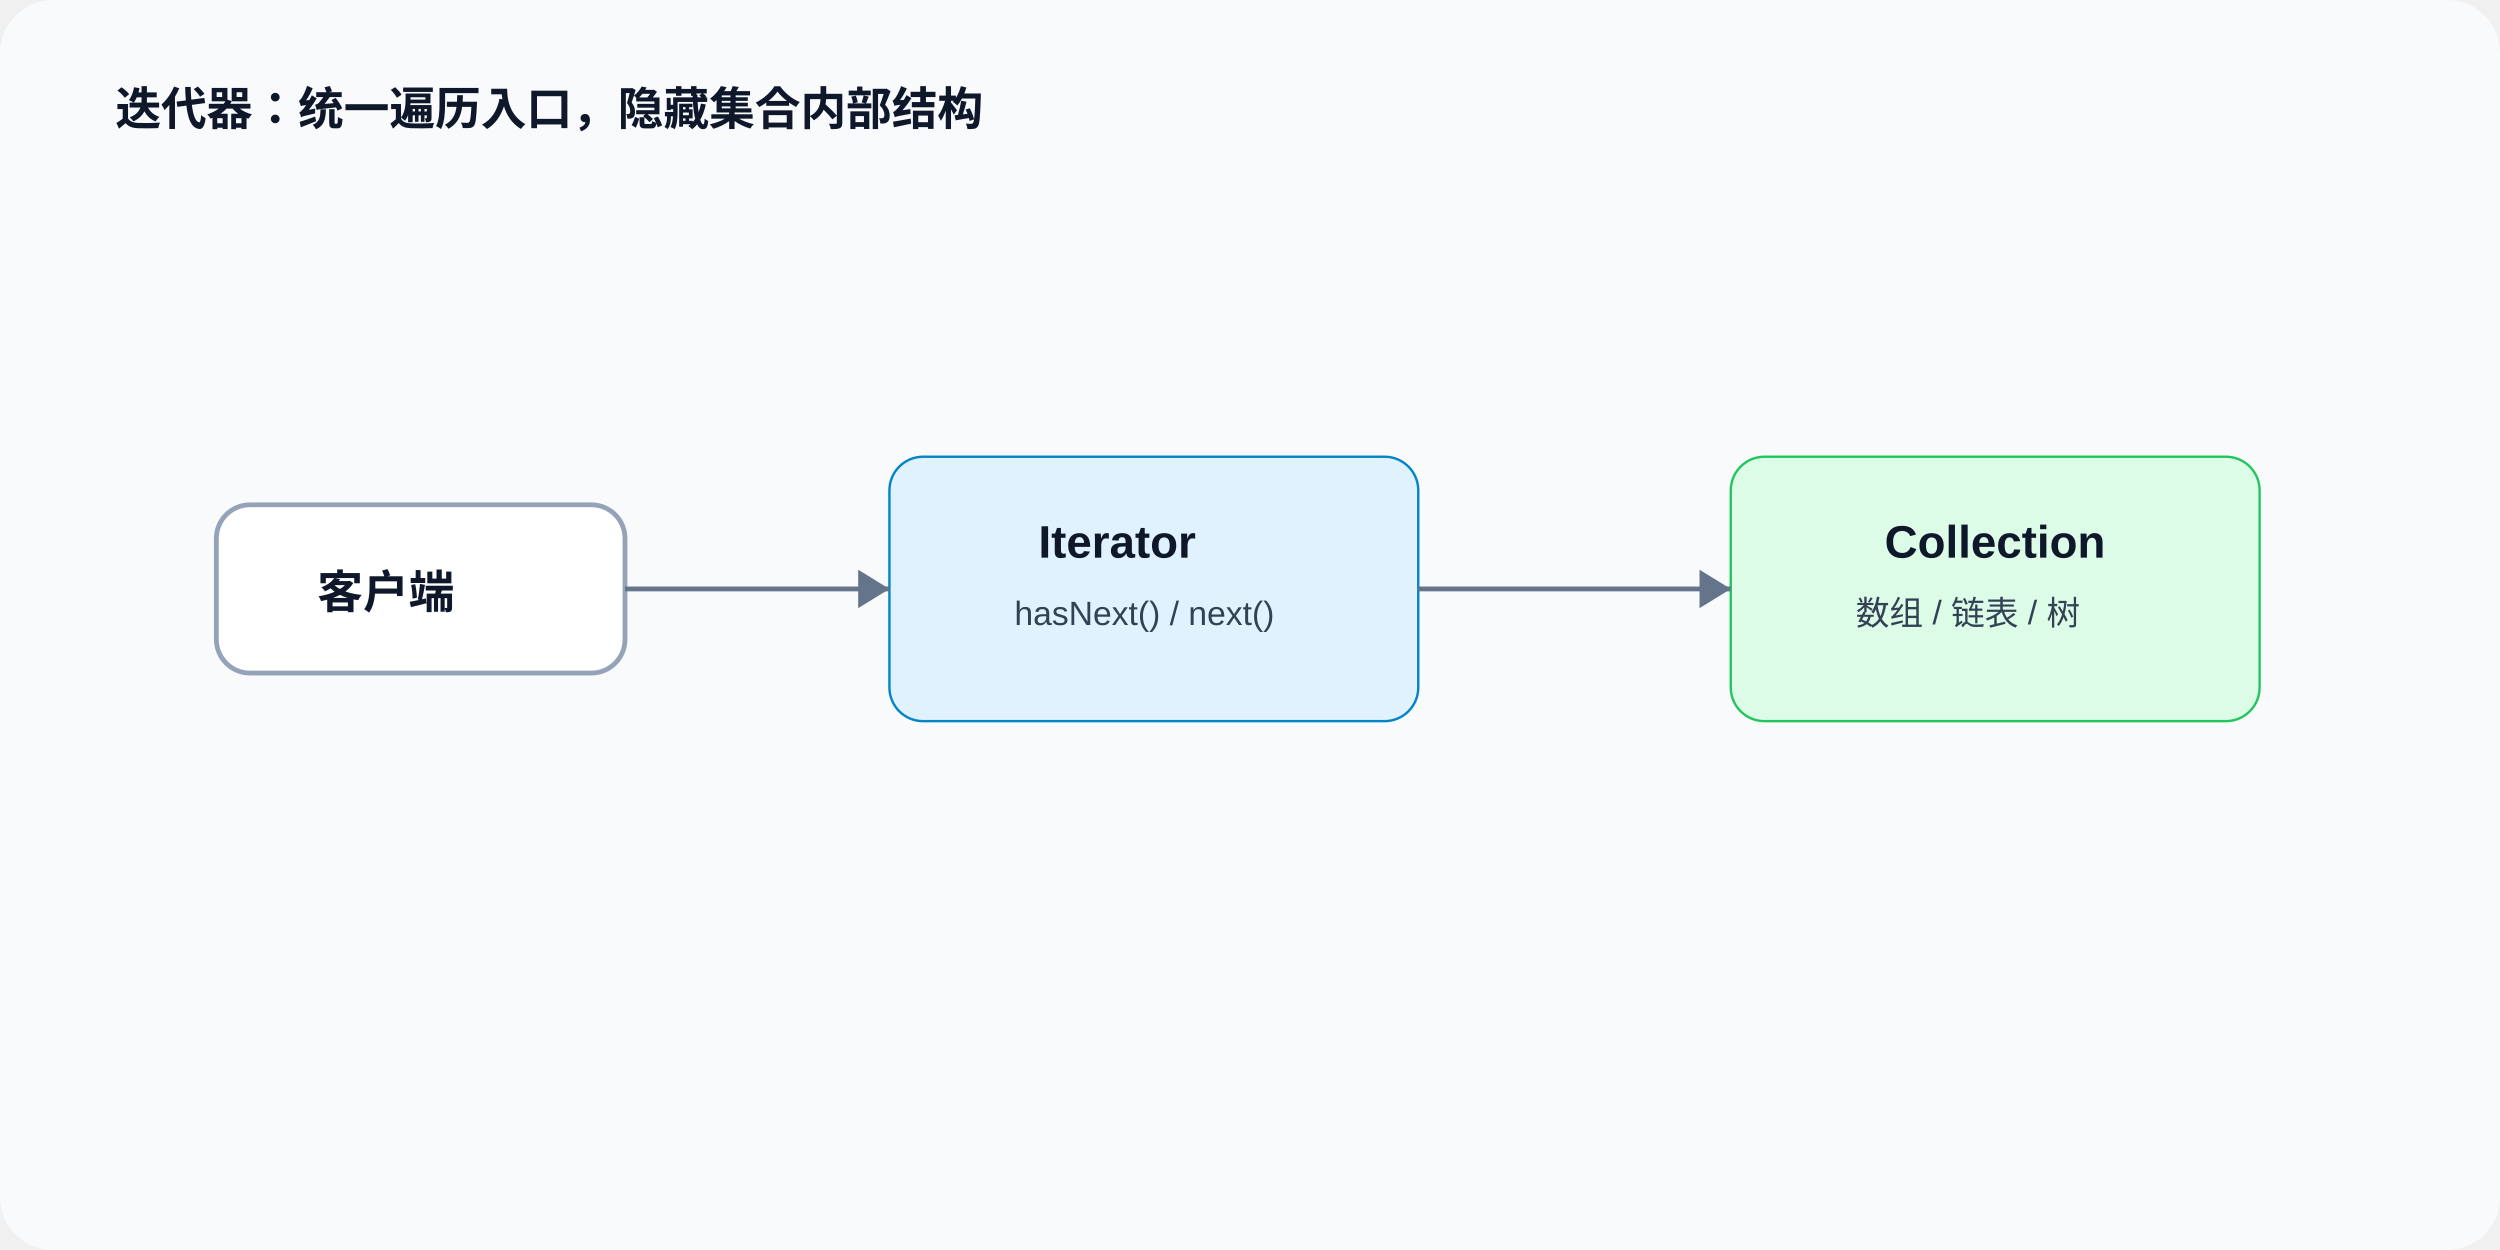
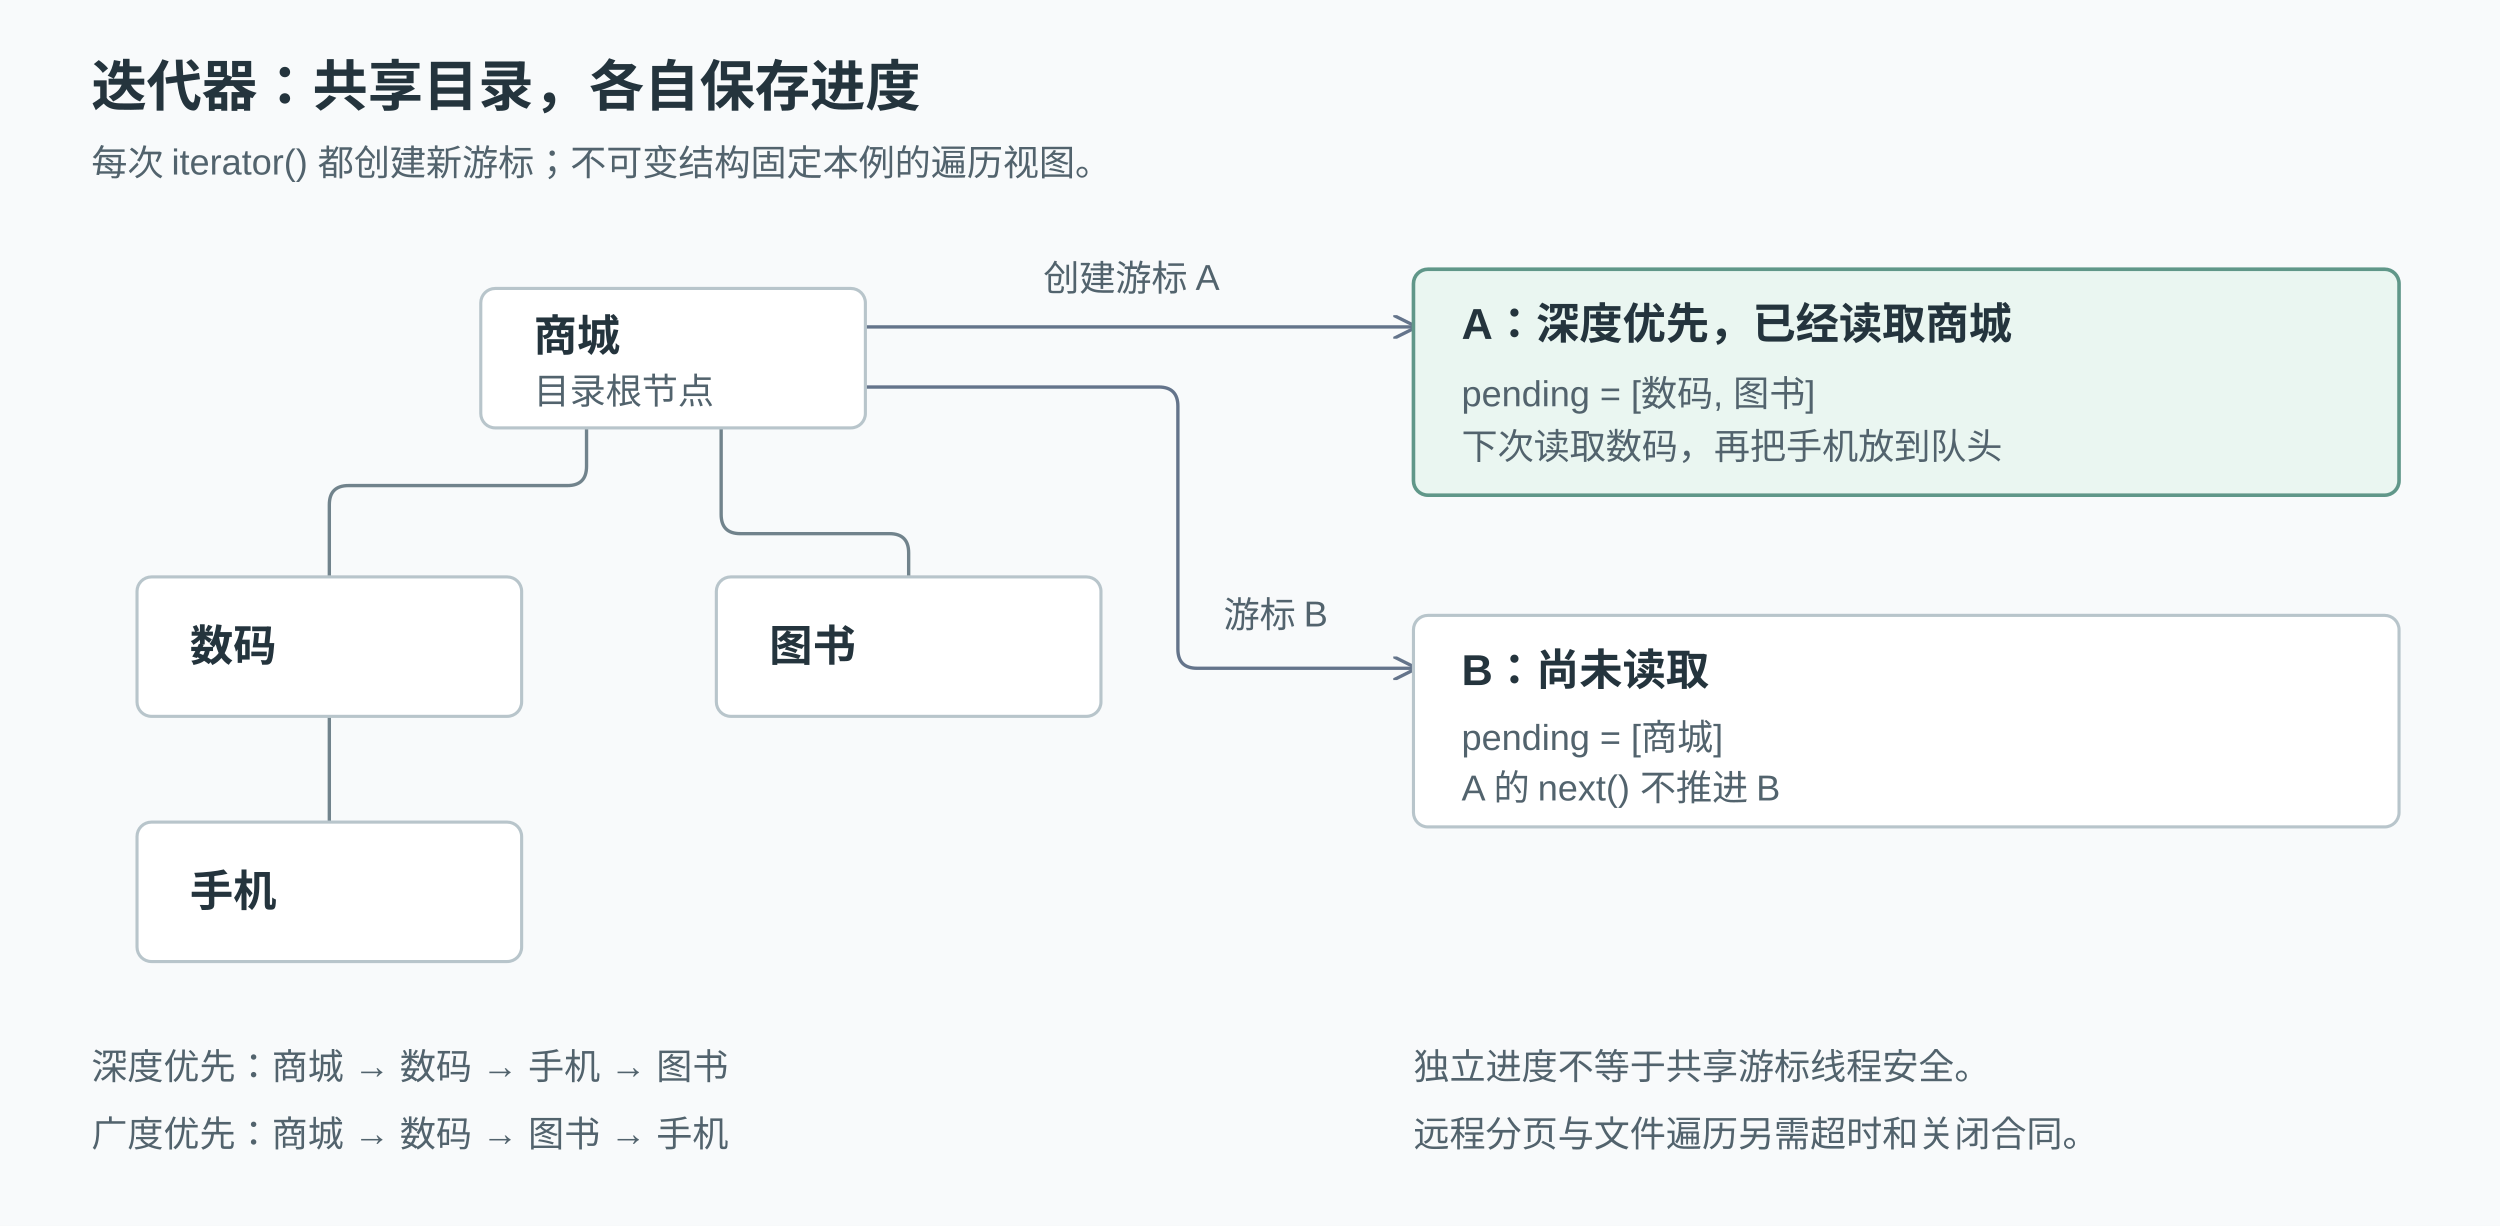
- <svg xmlns="http://www.w3.org/2000/svg" width="1040" height="520" viewBox="0 0 1040 520" role="img" aria-labelledby="title desc">
-   <style>.bg{fill:#f8fafc}.it{fill:#e0f2fe;stroke:#0284c7}.col{fill:#dcfce7;stroke:#22c55e}.box{fill:#fff;stroke:#94a3b8;stroke-width:2;rx:14}.t{font:700 19px Arial,'Microsoft YaHei',sans-serif;fill:#0f172a}.s{font:14px Arial,'Microsoft YaHei',sans-serif;fill:#334155}.line{stroke:#64748b;stroke-width:2}.arrow{fill:#64748b}</style>
-   <rect class="bg" width="1040" height="520" rx="22" />
-   <text class="t" x="48" y="52">迭代器：统一遍历入口，隐藏集合内部结构</text>
-   <rect class="box" x="90" y="210" width="170" height="70" rx="14" />
-   <text class="t" x="132" y="253">客户端</text>
-   <rect class="it" x="370" y="190" width="220" height="110" rx="14" />
-   <text class="t" x="432" y="232">Iterator</text>
-   <text class="s" x="422" y="260">hasNext() / next()</text>
-   <rect class="col" x="720" y="190" width="220" height="110" rx="14" />
-   <text class="t" x="784" y="232">Collection</text>
-   <text class="s" x="772" y="260">数组 / 链表 / 树</text>
-   <line class="line" x1="260" y1="245" x2="370" y2="245" />
-   <polygon class="arrow" points="370,245 357,237 357,253" />
-   <line class="line" x1="590" y1="245" x2="720" y2="245" />
-   <polygon class="arrow" points="720,245 707,237 707,253" />
+ <svg xmlns="http://www.w3.org/2000/svg" width="1040" height="510" viewBox="0 0 1040 510" role="img" aria-labelledby="title desc">
+   <defs>
+     <marker id="arrow" markerWidth="7" markerHeight="7" refX="6" refY="3.5" orient="auto">
+       <path d="M0 0 7 3.5 0 7" fill="none" stroke="#64748b" />
+     </marker>
+   </defs>
+   <style>text{font-family:Arial,"PingFang SC","Microsoft YaHei",sans-serif;fill:#24343d}.title{font-size:23px;font-weight:700}.name{font-size:18px;font-weight:600}.sub{font-size:15px;fill:#52636d}.box{fill:#fff;stroke:#b8c5cb;stroke-width:1.3}.focus{fill:#eaf6f1;stroke:#609789;stroke-width:1.5}.line{fill:none;stroke:#71838c;stroke-width:1.4}.call{fill:none;stroke:#64748b;stroke-width:1.4;marker-end:url(#arrow)}</style>
+   <rect width="1040" height="510" fill="#f8fafb" />
+   <text class="title" x="38" y="44">迭代器：共享目录，各自保存进度</text>
+   <text class="sub" x="38" y="73">每次 iterator() 都创建新游标；不可变结构固定本例的遍历视图。</text>
+   <path class="line" d="M244 178 V194 Q244 202 236 202 H145 Q137 202 137 210 V240" />
+   <path class="line" d="M300 178 V214 Q300 222 308 222 H370 Q378 222 378 230 V240" />
+   <path class="line" d="M137 298 V342" />
+   <path class="call" d="M360 136 H588" />
+   <rect x="424" y="103" width="112" height="24" fill="#f8fafb" />
+   <text class="sub" x="434" y="121">创建游标 A</text>
+   <path class="call" d="M360 161 H482 Q490 161 490 169 V270 Q490 278 498 278 H588" />
+   <rect x="501" y="243" width="76" height="24" fill="#f8fafb" />
+   <text class="sub" x="509" y="261">游标 B</text>
+   <rect class="box" x="200" y="120" width="160" height="58" rx="6" />
+   <text class="name" x="222" y="146">商城</text>
+   <text class="sub" x="222" y="168">目录根节点</text>
+   <rect class="box" x="57" y="240" width="160" height="58" rx="6" />
+   <text class="name" x="79" y="275">数码</text>
+   <rect class="box" x="298" y="240" width="160" height="58" rx="6" />
+   <text class="name" x="320" y="275">图书</text>
+   <rect class="box" x="57" y="342" width="160" height="58" rx="6" />
+   <text class="name" x="79" y="377">手机</text>
+   <rect class="focus" x="588" y="112" width="410" height="94" rx="6" />
+   <text class="name" x="608" y="141">A：深度优先，已经读取商城</text>
+   <text class="sub" x="608" y="169">pending = [数码, 图书]</text>
+   <text class="sub" x="608" y="191">下次读取数码，再把手机放到队头</text>
+   <rect class="box" x="588" y="256" width="410" height="88" rx="6" />
+   <text class="name" x="608" y="285">B：尚未读取</text>
+   <text class="sub" x="608" y="312">pending = [商城]</text>
+   <text class="sub" x="608" y="333">A 的 next() 不推进 B</text>
+   <text class="sub" x="38" y="449">深度优先：商城 → 数码 → 手机 → 图书</text>
+   <text class="sub" x="38" y="477">广度优先：商城 → 数码 → 图书 → 手机</text>
+   <text class="sub" x="588" y="449">独立进度不等于共享游标线程安全。</text>
+   <text class="sub" x="588" y="477">远程分页与文件遍历另需超时和关闭合同。</text>
</svg>
